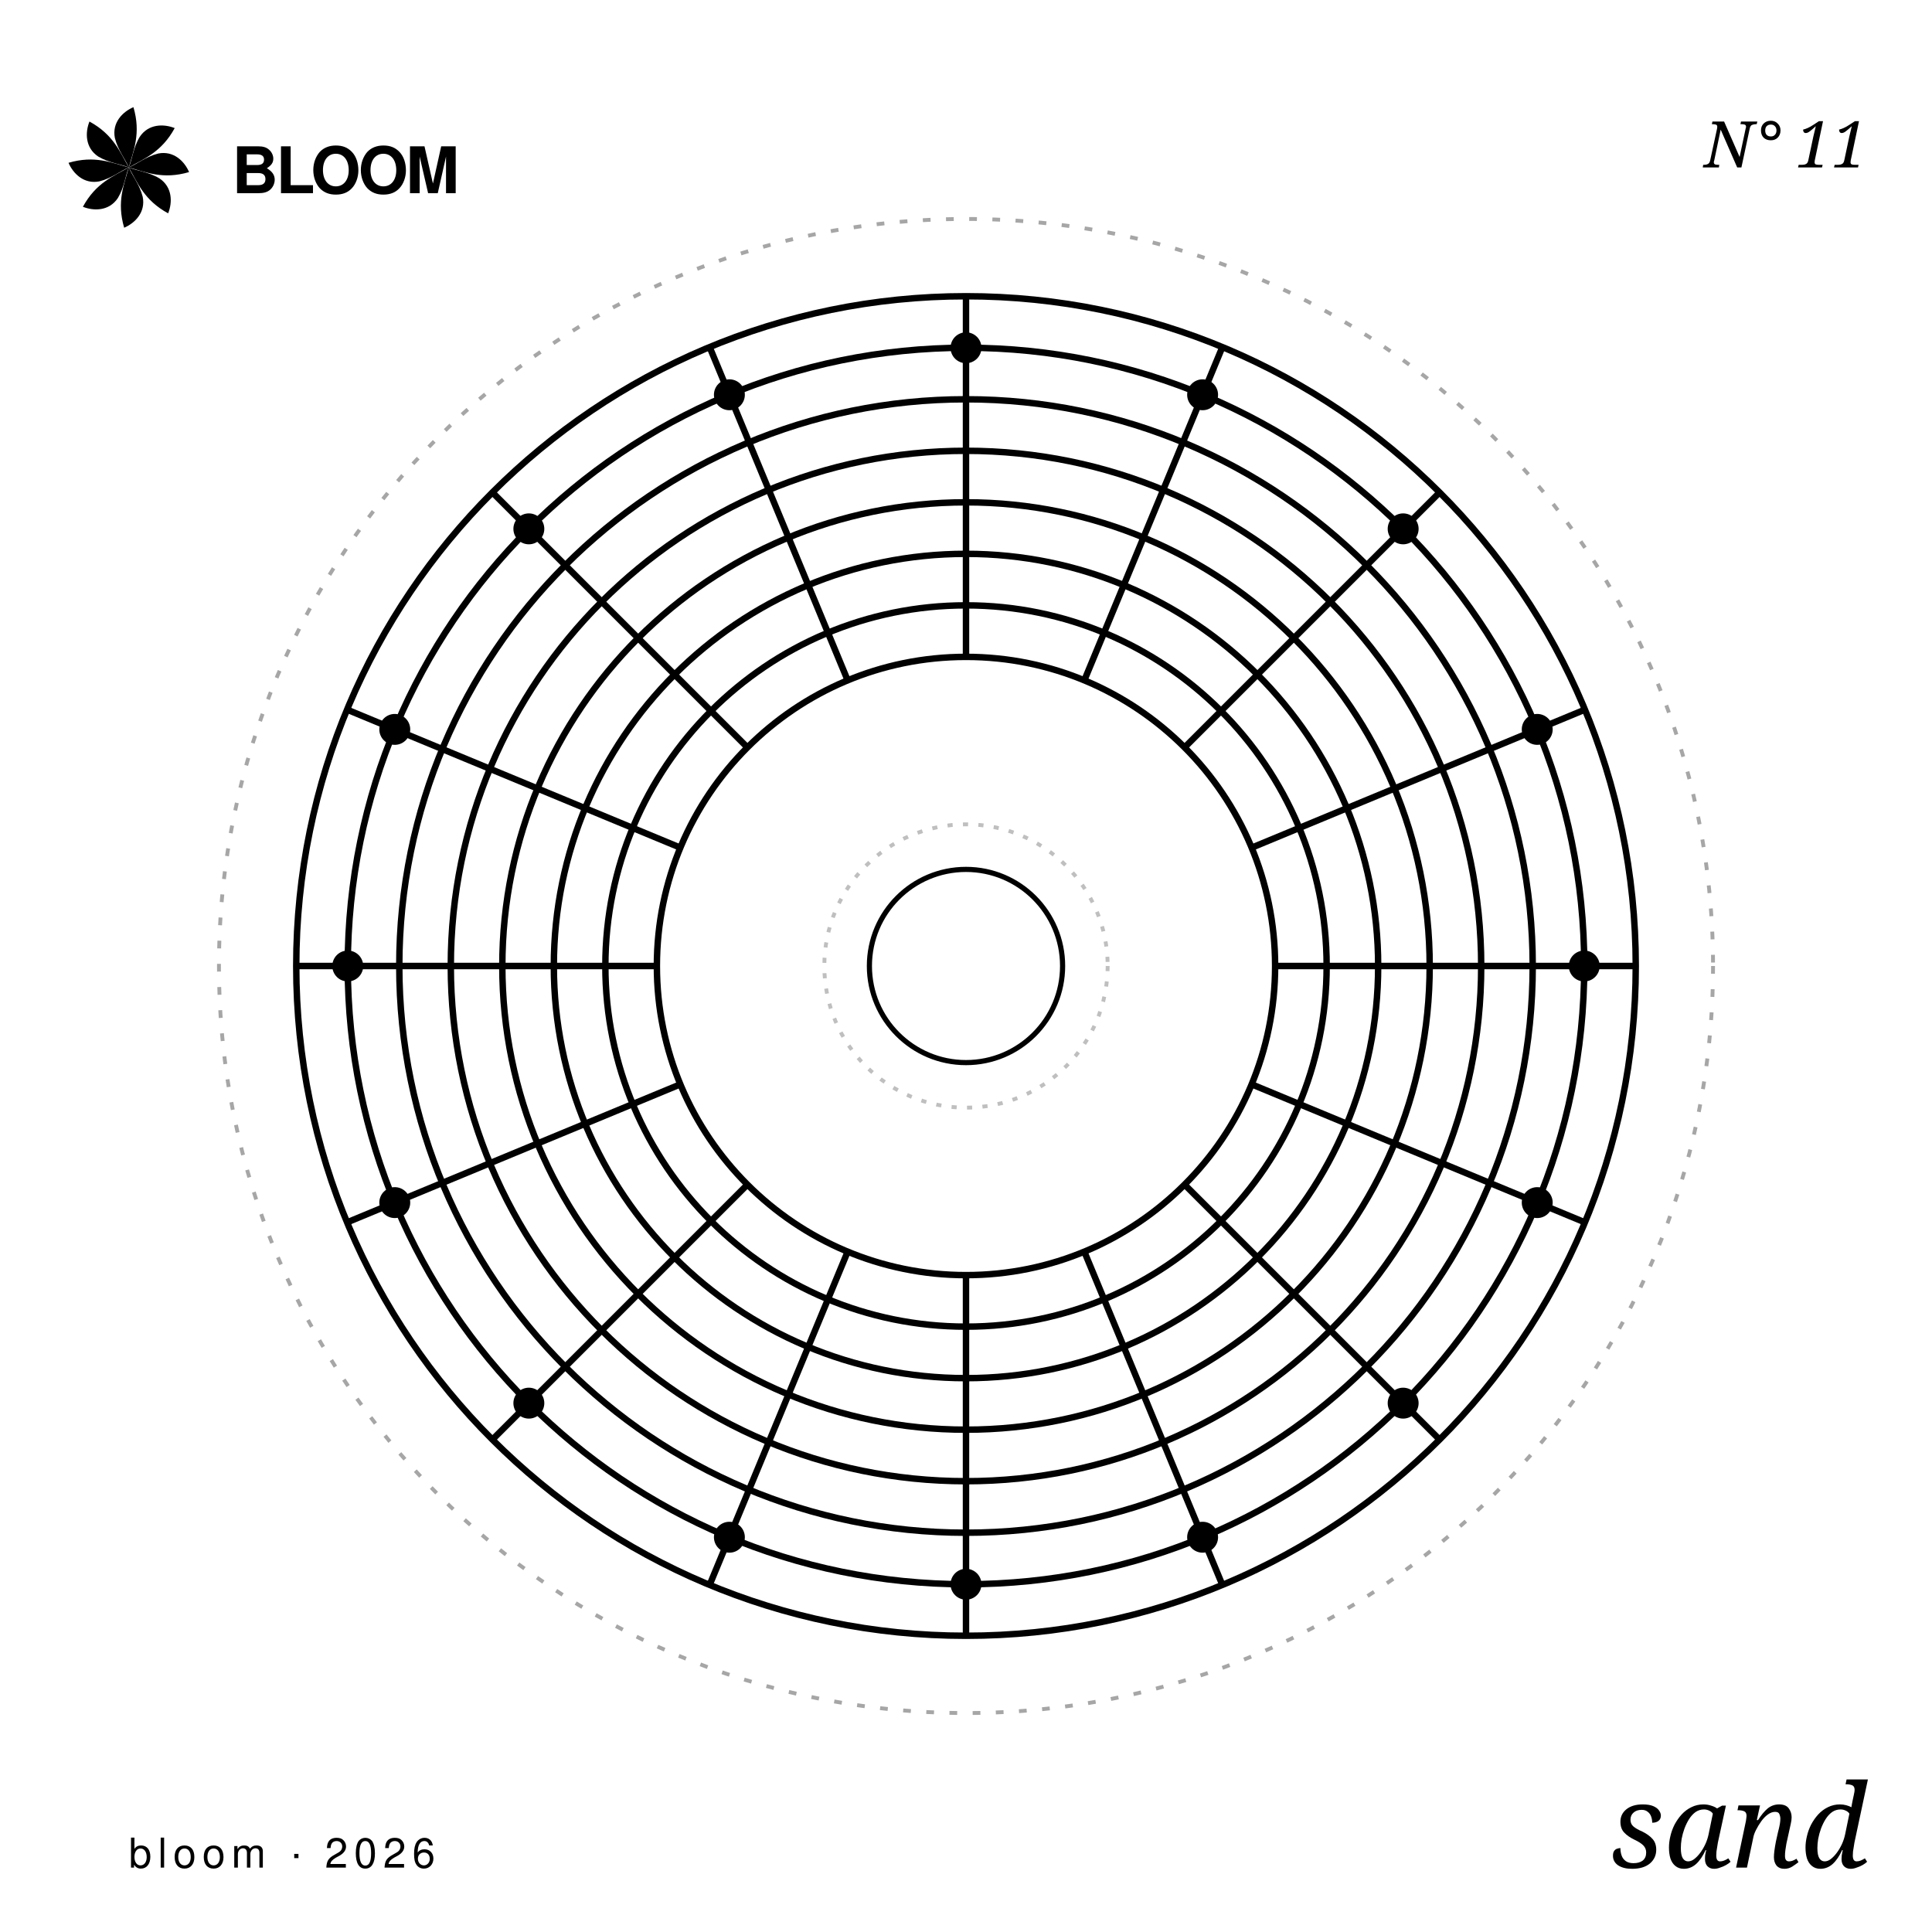
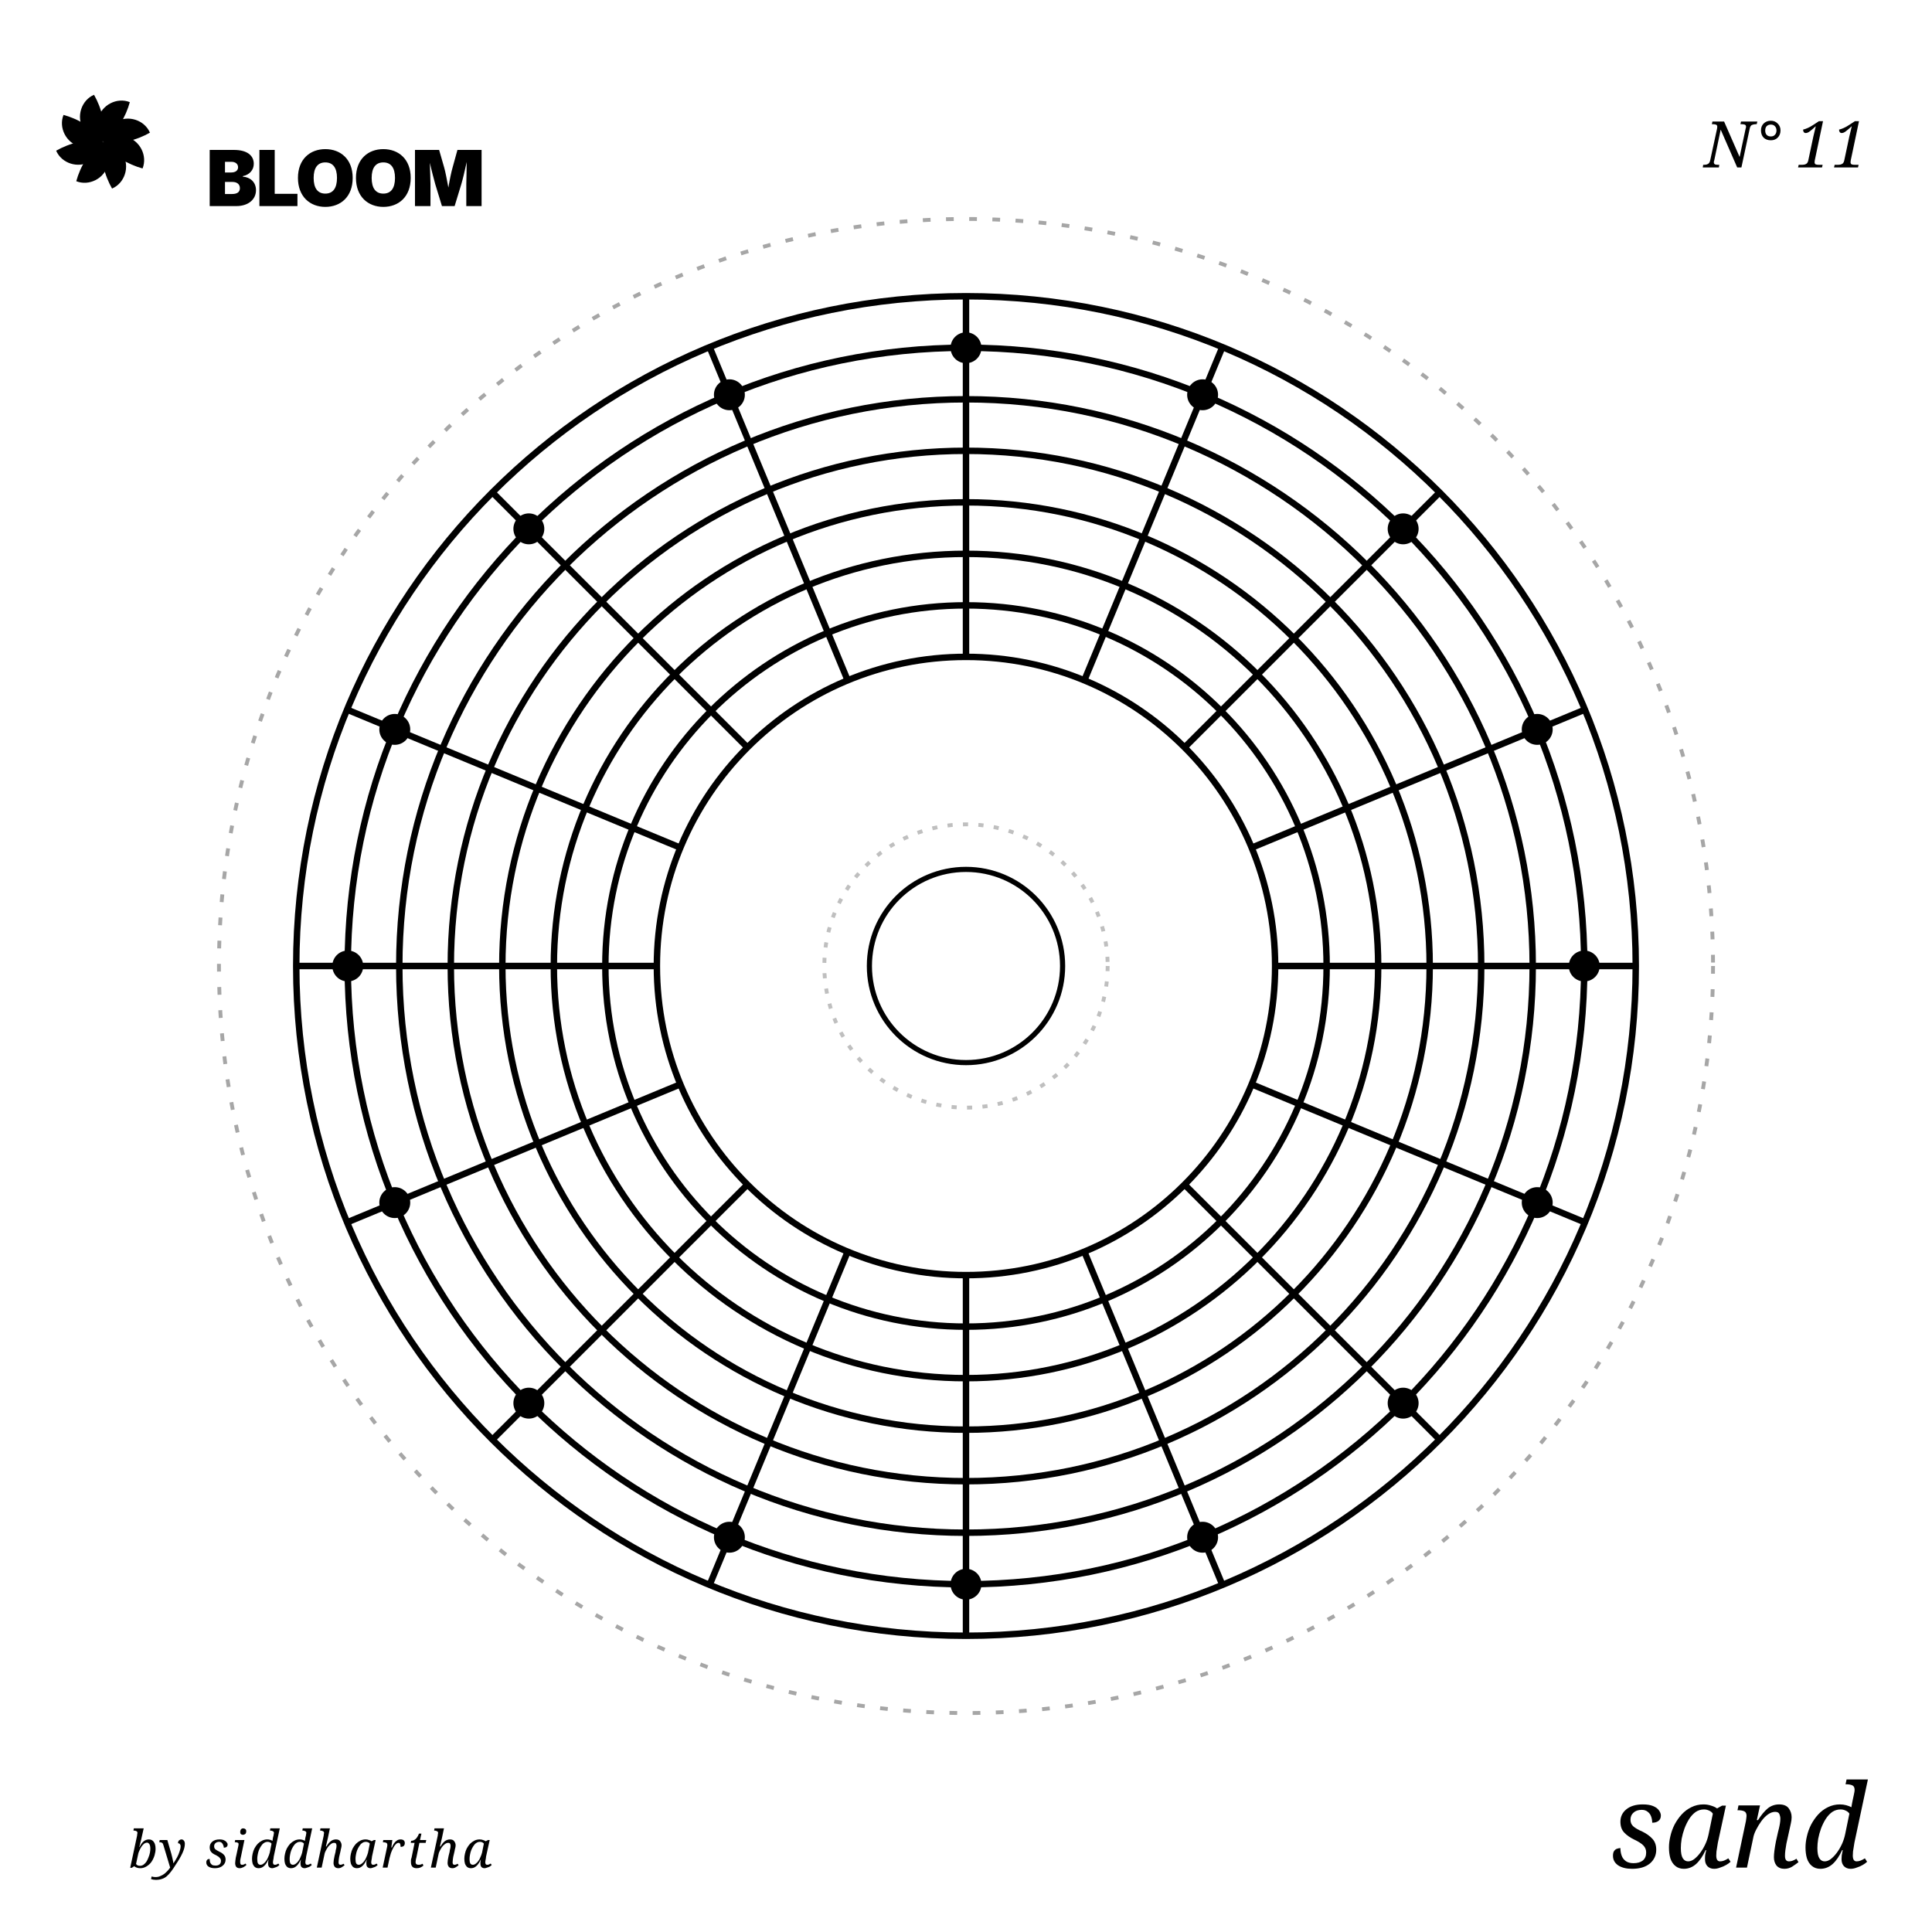
<svg xmlns="http://www.w3.org/2000/svg" viewBox="-75 -75 150 150" width="600" height="600">
  <circle r="58" fill="none" stroke="#000" stroke-width="0.3" stroke-dasharray="0.6,1.2" opacity="0.35" />
  <circle r="7.5" fill="none" stroke="#000" stroke-width="0.4" />
  <circle r="11" fill="none" stroke="#000" stroke-width="0.3" stroke-dasharray="0.4,0.8" opacity="0.25" />
  <g fill="none" stroke="#000" stroke-width="0.5">
    <circle r="24" />
    <circle r="28" />
    <circle r="32" />
    <circle r="36" />
    <circle r="40" />
    <circle r="44" />
    <circle r="48" />
    <circle r="52" />
    <line x1="0" y1="-24" x2="0" y2="-52" transform="rotate(0.0)" />
    <line x1="0" y1="-24" x2="0" y2="-52" transform="rotate(22.5)" />
    <line x1="0" y1="-24" x2="0" y2="-52" transform="rotate(45.0)" />
    <line x1="0" y1="-24" x2="0" y2="-52" transform="rotate(67.5)" />
    <line x1="0" y1="-24" x2="0" y2="-52" transform="rotate(90.0)" />
    <line x1="0" y1="-24" x2="0" y2="-52" transform="rotate(112.5)" />
    <line x1="0" y1="-24" x2="0" y2="-52" transform="rotate(135.0)" />
    <line x1="0" y1="-24" x2="0" y2="-52" transform="rotate(157.5)" />
    <line x1="0" y1="-24" x2="0" y2="-52" transform="rotate(180.0)" />
    <line x1="0" y1="-24" x2="0" y2="-52" transform="rotate(202.5)" />
    <line x1="0" y1="-24" x2="0" y2="-52" transform="rotate(225.0)" />
    <line x1="0" y1="-24" x2="0" y2="-52" transform="rotate(247.5)" />
    <line x1="0" y1="-24" x2="0" y2="-52" transform="rotate(270.0)" />
    <line x1="0" y1="-24" x2="0" y2="-52" transform="rotate(292.5)" />
    <line x1="0" y1="-24" x2="0" y2="-52" transform="rotate(315.0)" />
    <line x1="0" y1="-24" x2="0" y2="-52" transform="rotate(337.5)" />
    <circle cx="0.00" cy="-48.00" r="1.2" fill="#000" stroke="none" />
    <circle cx="18.37" cy="-44.35" r="1.2" fill="#000" stroke="none" />
    <circle cx="33.94" cy="-33.94" r="1.2" fill="#000" stroke="none" />
    <circle cx="44.35" cy="-18.37" r="1.2" fill="#000" stroke="none" />
    <circle cx="48.00" cy="-0.00" r="1.2" fill="#000" stroke="none" />
    <circle cx="44.35" cy="18.37" r="1.2" fill="#000" stroke="none" />
    <circle cx="33.94" cy="33.94" r="1.2" fill="#000" stroke="none" />
    <circle cx="18.37" cy="44.35" r="1.2" fill="#000" stroke="none" />
    <circle cx="0.00" cy="48.00" r="1.2" fill="#000" stroke="none" />
    <circle cx="-18.37" cy="44.35" r="1.2" fill="#000" stroke="none" />
    <circle cx="-33.94" cy="33.94" r="1.2" fill="#000" stroke="none" />
    <circle cx="-44.35" cy="18.37" r="1.2" fill="#000" stroke="none" />
    <circle cx="-48.00" cy="0.00" r="1.2" fill="#000" stroke="none" />
    <circle cx="-44.35" cy="-18.37" r="1.2" fill="#000" stroke="none" />
    <circle cx="-33.94" cy="-33.94" r="1.2" fill="#000" stroke="none" />
    <circle cx="-18.37" cy="-44.35" r="1.2" fill="#000" stroke="none" />
  </g>
-   <g transform="translate(-65 -62)">
-     <g transform="scale(0.06)">
-       <path d="M 0,0 C 6,-22 16,-44 6,-78 C -8,-72 -22,-58 -18,-38 C -14,-22 -4,-10 0,0 Z" fill="#000" stroke="none" transform="rotate(0)" />
-       <path d="M 0,0 C 6,-22 16,-44 6,-78 C -8,-72 -22,-58 -18,-38 C -14,-22 -4,-10 0,0 Z" fill="#000" stroke="none" transform="rotate(45)" />
-       <path d="M 0,0 C 6,-22 16,-44 6,-78 C -8,-72 -22,-58 -18,-38 C -14,-22 -4,-10 0,0 Z" fill="#000" stroke="none" transform="rotate(90)" />
-       <path d="M 0,0 C 6,-22 16,-44 6,-78 C -8,-72 -22,-58 -18,-38 C -14,-22 -4,-10 0,0 Z" fill="#000" stroke="none" transform="rotate(135)" />
-       <path d="M 0,0 C 6,-22 16,-44 6,-78 C -8,-72 -22,-58 -18,-38 C -14,-22 -4,-10 0,0 Z" fill="#000" stroke="none" transform="rotate(180)" />
-       <path d="M 0,0 C 6,-22 16,-44 6,-78 C -8,-72 -22,-58 -18,-38 C -14,-22 -4,-10 0,0 Z" fill="#000" stroke="none" transform="rotate(225)" />
-       <path d="M 0,0 C 6,-22 16,-44 6,-78 C -8,-72 -22,-58 -18,-38 C -14,-22 -4,-10 0,0 Z" fill="#000" stroke="none" transform="rotate(270)" />
-       <path d="M 0,0 C 6,-22 16,-44 6,-78 C -8,-72 -22,-58 -18,-38 C -14,-22 -4,-10 0,0 Z" fill="#000" stroke="none" transform="rotate(315)" />
+   <g transform="translate(-67 -62)">
+     <g transform="translate(0 -2) scale(0.07)">
+       <path d="M 0,0 C 4,-18 -2,-38 -10,-52 C -24,-46 -30,-28 -22,-14 C -14,-6 -5,-3 0,0 Z" fill="#000" stroke="none" transform="rotate(0)" />
+       <path d="M 0,0 C 4,-18 -2,-38 -10,-52 C -24,-46 -30,-28 -22,-14 C -14,-6 -5,-3 0,0 Z" fill="#000" stroke="none" transform="rotate(45)" />
+       <path d="M 0,0 C 4,-18 -2,-38 -10,-52 C -24,-46 -30,-28 -22,-14 C -14,-6 -5,-3 0,0 Z" fill="#000" stroke="none" transform="rotate(90)" />
+       <path d="M 0,0 C 4,-18 -2,-38 -10,-52 C -24,-46 -30,-28 -22,-14 C -14,-6 -5,-3 0,0 Z" fill="#000" stroke="none" transform="rotate(135)" />
+       <path d="M 0,0 C 4,-18 -2,-38 -10,-52 C -24,-46 -30,-28 -22,-14 C -14,-6 -5,-3 0,0 Z" fill="#000" stroke="none" transform="rotate(180)" />
+       <path d="M 0,0 C 4,-18 -2,-38 -10,-52 C -24,-46 -30,-28 -22,-14 C -14,-6 -5,-3 0,0 Z" fill="#000" stroke="none" transform="rotate(225)" />
+       <path d="M 0,0 C 4,-18 -2,-38 -10,-52 C -24,-46 -30,-28 -22,-14 C -14,-6 -5,-3 0,0 Z" fill="#000" stroke="none" transform="rotate(270)" />
+       <path d="M 0,0 C 4,-18 -2,-38 -10,-52 C -24,-46 -30,-28 -22,-14 C -14,-6 -5,-3 0,0 Z" fill="#000" stroke="none" transform="rotate(315)" />
    </g>
-     <text x="8" y="2" font-family="Helvetica, Arial Black, sans-serif" font-weight="900" font-size="5" letter-spacing="-0.2" fill="#000">BLOOM</text>
+     <text x="8" y="3" font-family="Avenir Next Rounded Bold, Helvetica Rounded, SF Pro Rounded, Inter, sans-serif" font-weight="900" font-size="6" letter-spacing="-0.15" fill="#000">BLOOM</text>
  </g>
  <text x="70" y="-62" text-anchor="end" font-family="EB Garamond, Georgia, serif" font-style="italic" font-size="5" fill="#000">N° 11</text>
-   <text x="-65" y="70" font-family="Helvetica, Arial, sans-serif" font-size="3.2" letter-spacing="0.15em" fill="#000">bloom · 2026</text>
+   <text x="-65" y="70" font-family="EB Garamond, Georgia, serif" font-style="italic" font-size="4" letter-spacing="0.05em" fill="#000">by siddhartha</text>
  <text x="70" y="70" text-anchor="end" font-family="EB Garamond, Georgia, serif" font-style="italic" font-size="9" fill="#000">sand</text>
</svg>
